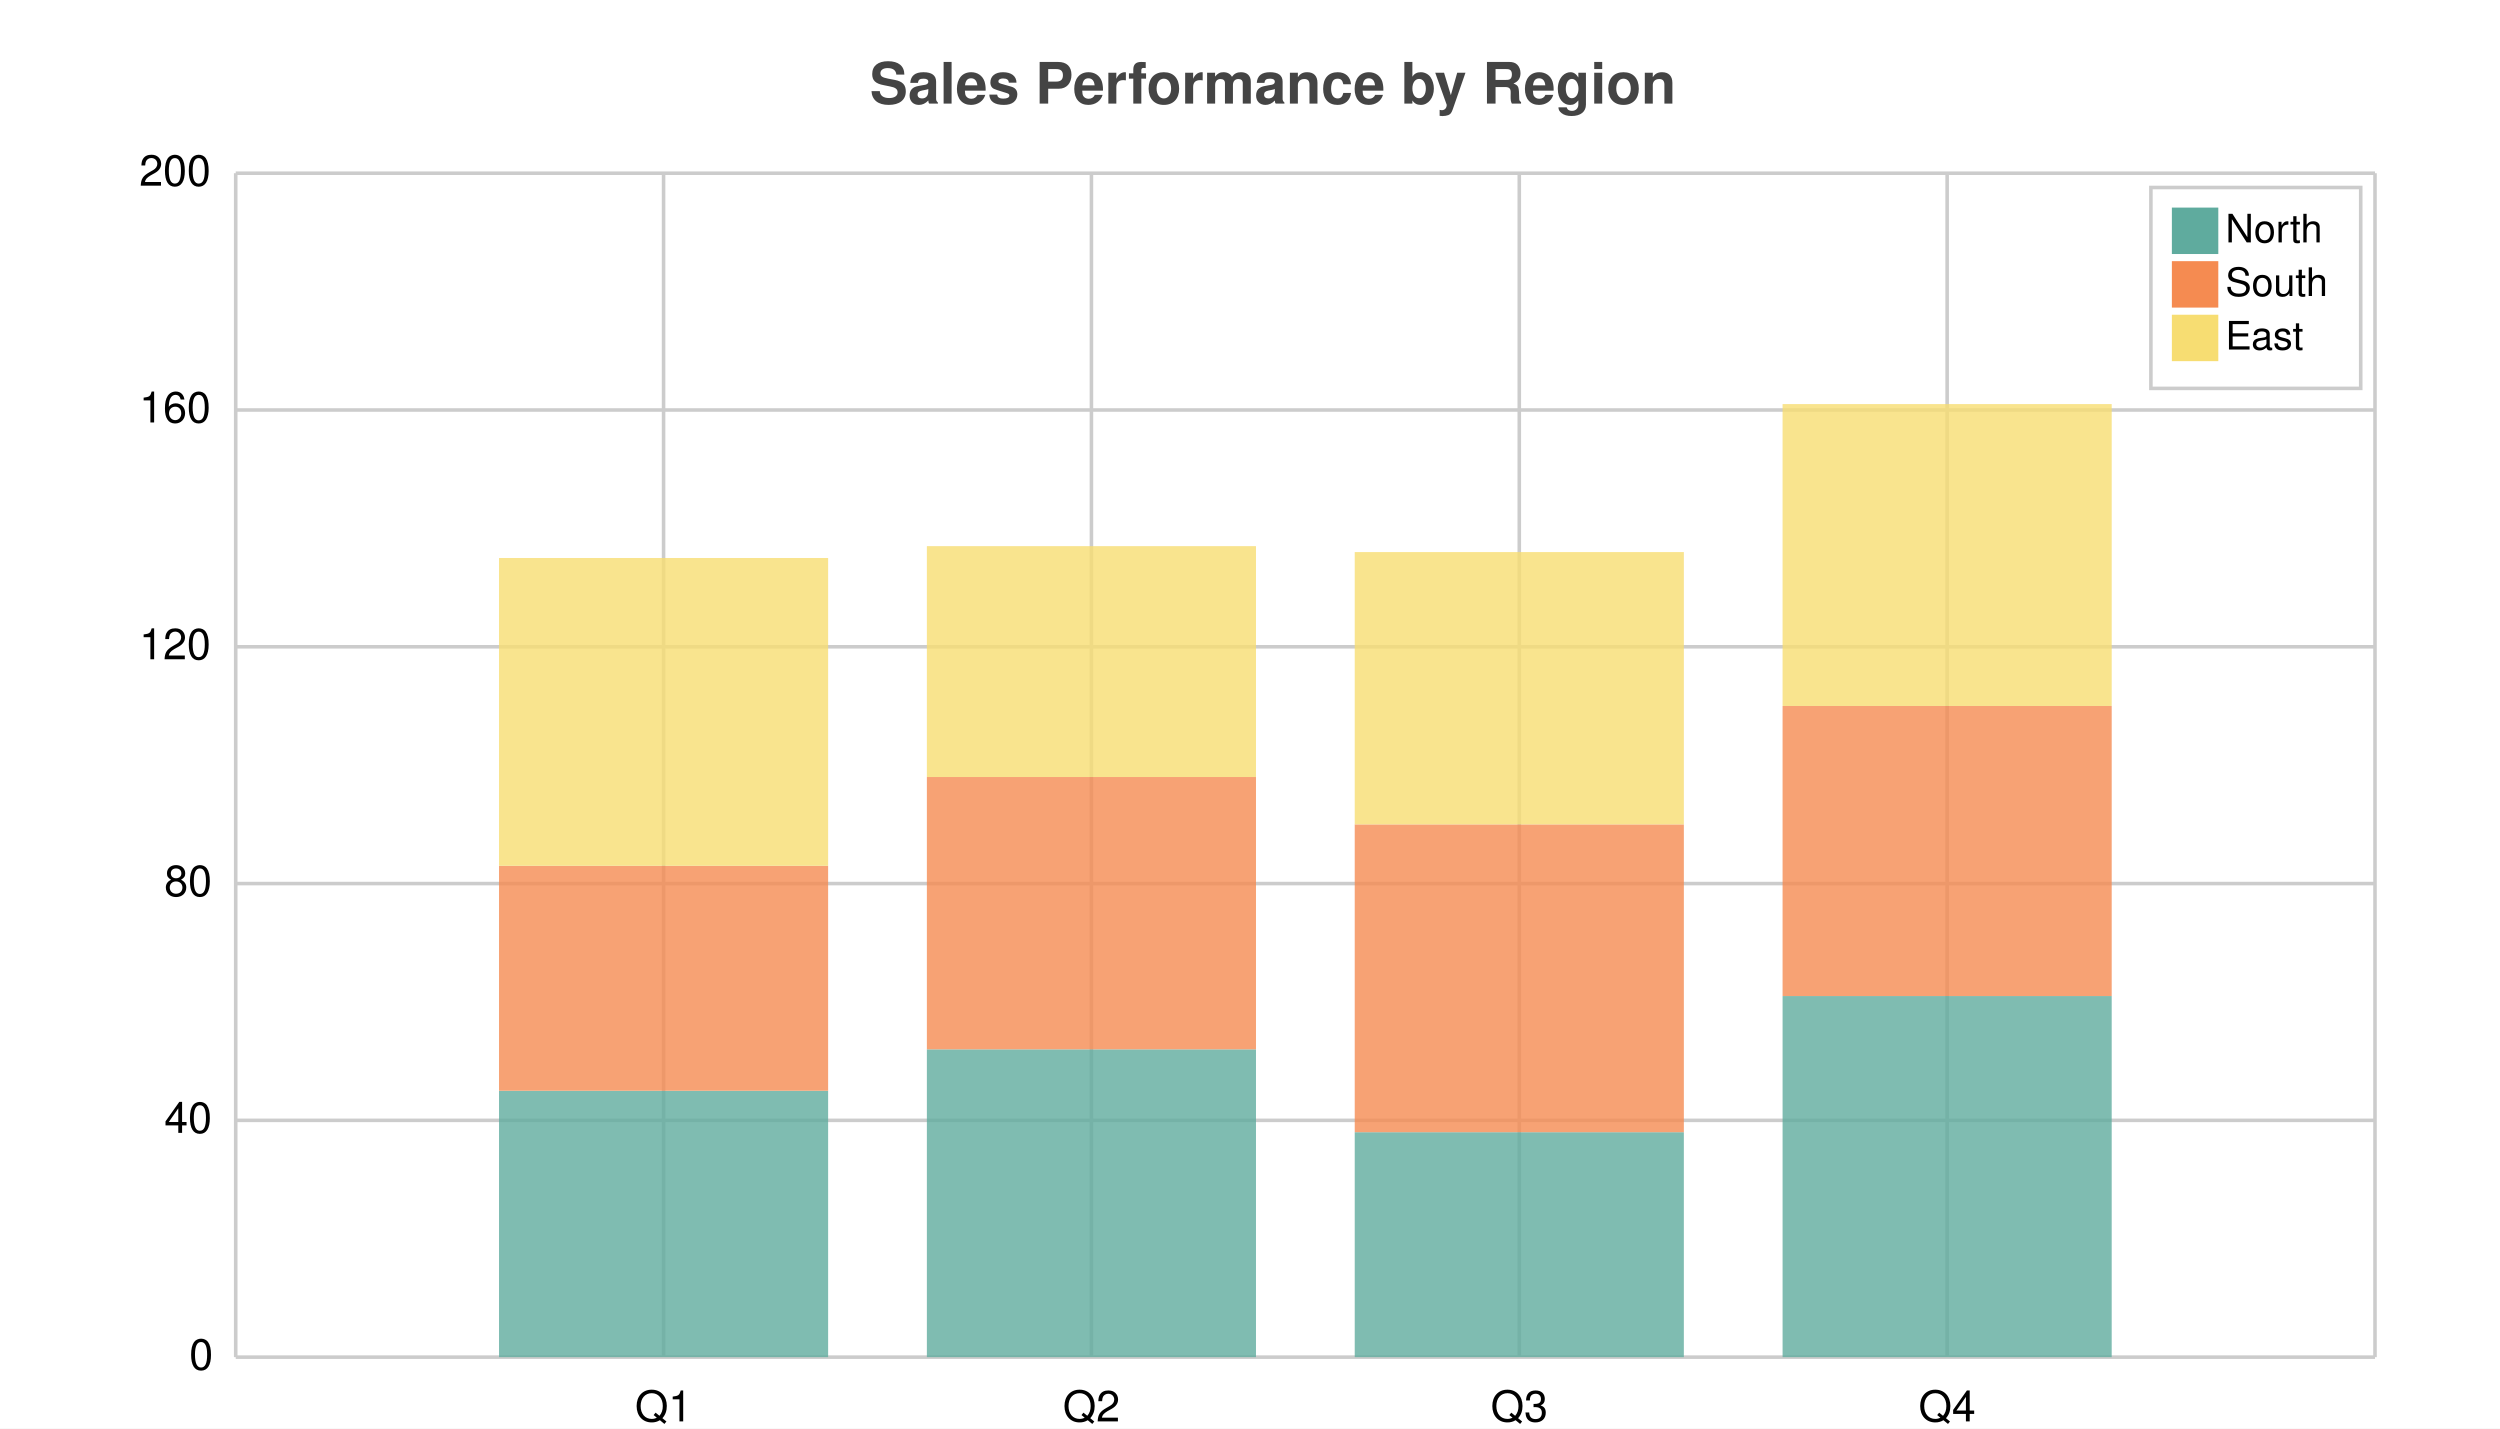
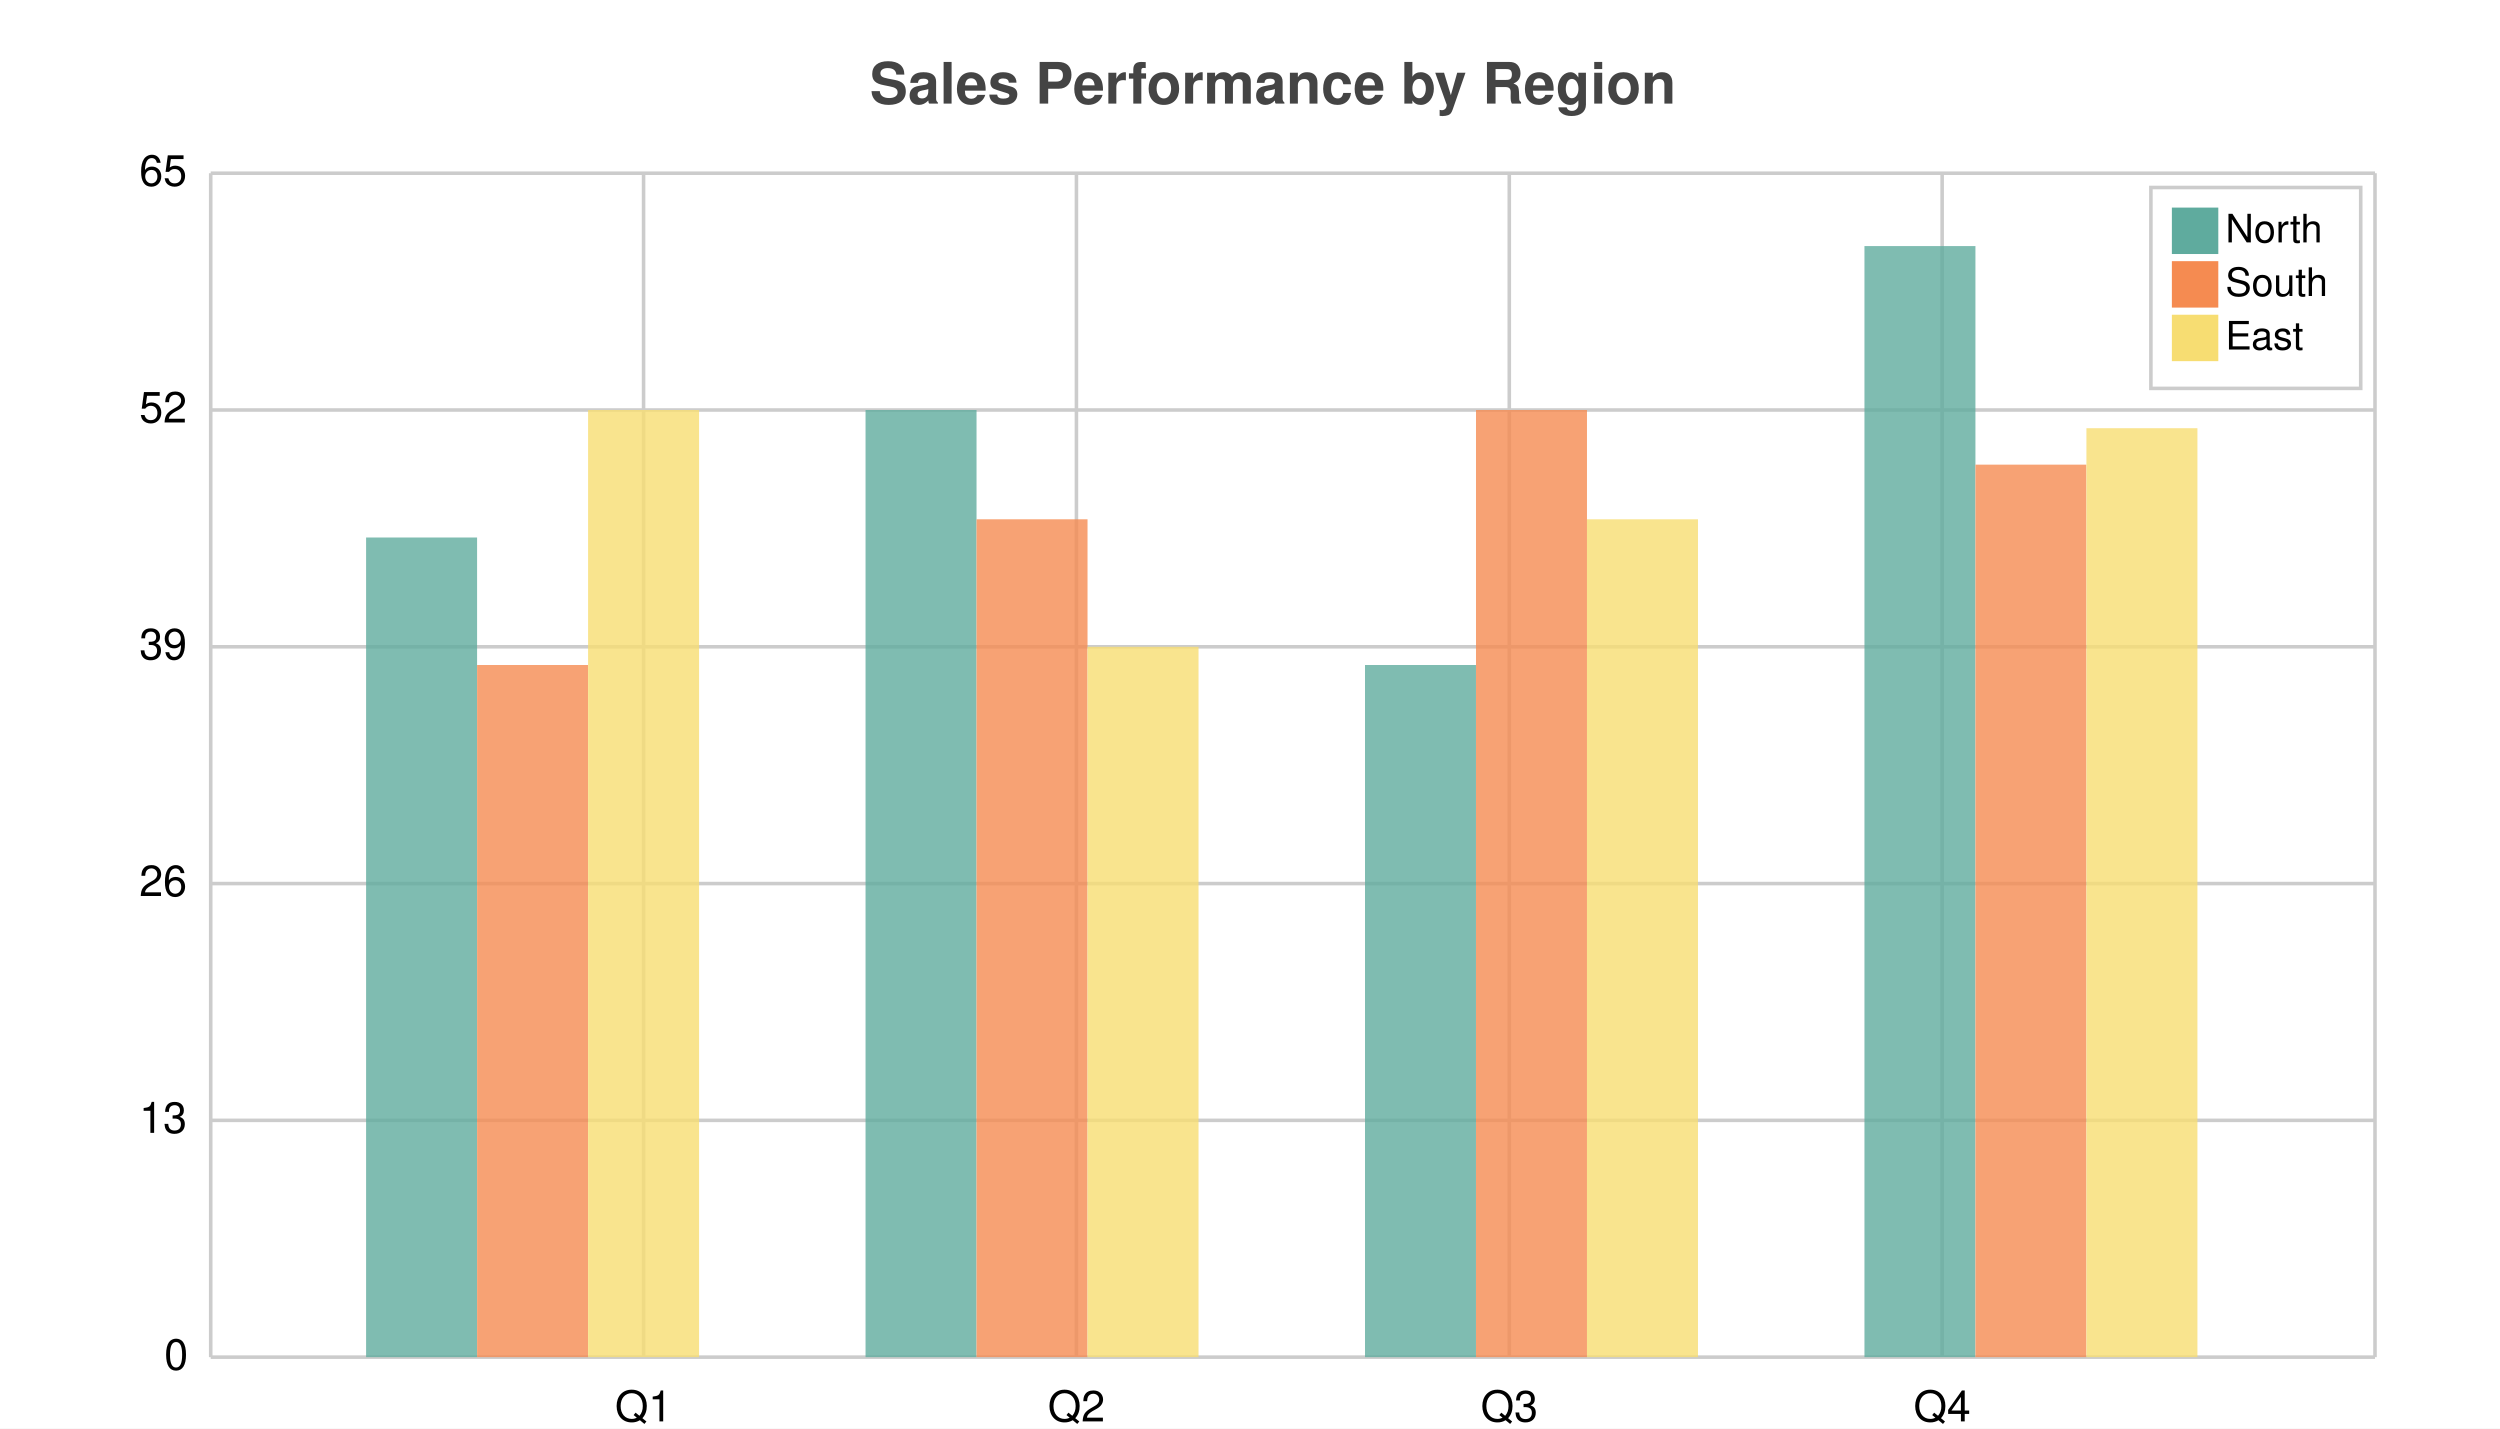
<svg xmlns="http://www.w3.org/2000/svg" width="700" height="400" viewBox="0 0 700 400">
  <path fill="white" d="M0 0 h700 v400 h-700 v-400Z" />
  <text transform="translate(-106.5, 19)" fill="#444444" font-family="Helvetica" font-weight="bold" font-size="16" x="350.0" y="10.0">Sales Performance by Region</text>
  <g>
-     <path stroke="#CCCCCC" stroke-dasharray="None" d="M0 0.0 h599.0 M0 66.3 h599.0 M0 132.6 h599.0 M0 198.9 h599.0 M0 265.2 h599.0 M0 331.5 h599.0" transform="translate(66.0, 48.5)" />
-     <g font-size="12" font-family="Helvetica" transform="translate(60.0, 48.5)">
-       <text x="0" y="0.0" transform="translate(-21, 3.5)">200</text>
-       <text x="0" y="66.3" transform="translate(-21, 3.5)">160</text>
-       <text x="0" y="132.6" transform="translate(-21, 3.5)">120</text>
-       <text x="0" y="198.9" transform="translate(-14, 3.5)">80</text>
-       <text x="0" y="265.2" transform="translate(-14, 3.5)">40</text>
+     <path stroke="#CCCCCC" stroke-dasharray="None" d="M0 0.0 h606.0 M0 66.3 h606.0 M0 132.6 h606.0 M0 198.9 h606.0 M0 265.2 h606.0 M0 331.5 h606.0" transform="translate(59.0, 48.5)" />
+     <g font-size="12" font-family="Helvetica" transform="translate(53.0, 48.5)">
+       <text x="0" y="0.0" transform="translate(-14, 3.5)">65</text>
+       <text x="0" y="66.3" transform="translate(-14, 3.5)">52</text>
+       <text x="0" y="132.6" transform="translate(-14, 3.5)">39</text>
+       <text x="0" y="198.9" transform="translate(-14, 3.5)">26</text>
+       <text x="0" y="265.2" transform="translate(-14, 3.5)">13</text>
      <text x="0" y="331.5" transform="translate(-7, 3.5)">0</text>
    </g>
  </g>
  <g>
-     <path stroke="#CCCCCC" stroke-dasharray="None" d="M0.0 0 v331.5 M119.8 0 v331.5 M239.6 0 v331.5 M359.4 0 v331.5 M479.2 0 v331.5 M599.0 0 v331.5" transform="translate(66.0, 48.5)" />
-     <g font-size="12" font-family="Helvetica" transform="translate(66.0, 66.5)">
+     <path stroke="#CCCCCC" stroke-dasharray="None" d="M0.0 0 v331.5 M121.2 0 v331.5 M242.4 0 v331.5 M363.6 0 v331.5 M484.8 0 v331.5 M606.0 0 v331.5" transform="translate(59.0, 48.5)" />
+     <g font-size="12" font-family="Helvetica" transform="translate(59.0, 66.5)">
      <text x="0.0" y="331.5" transform="translate(-1.5, 0)"> </text>
-       <text x="119.8" y="331.5" transform="translate(-8.0, 0)">Q1</text>
-       <text x="239.6" y="331.5" transform="translate(-8.0, 0)">Q2</text>
-       <text x="359.4" y="331.5" transform="translate(-8.0, 0)">Q3</text>
-       <text x="479.2" y="331.5" transform="translate(-8.0, 0)">Q4</text>
-       <text x="599.0" y="331.5" transform="translate(-1.5, 0)"> </text>
+       <text x="121.2" y="331.5" transform="translate(-8.0, 0)">Q1</text>
+       <text x="242.4" y="331.5" transform="translate(-8.0, 0)">Q2</text>
+       <text x="363.6" y="331.5" transform="translate(-8.0, 0)">Q3</text>
+       <text x="484.8" y="331.5" transform="translate(-8.0, 0)">Q4</text>
+       <text x="606.0" y="331.5" transform="translate(-1.5, 0)"> </text>
    </g>
  </g>
-   <g opacity="0.8" transform="translate(-35.0, -20.0) rotate(180, 350.0, 200.0) scale(-1, 1) translate(-599.0, 0) translate(-46.07692, 0)">
-     <path d="M119.8 0.0 h92.154 v74.588 h-92.154 v-74.588Z M239.6 0.0 h92.154 v86.19 h-92.154 v-86.19Z M359.4 0.0 h92.154 v62.985 h-92.154 v-62.985Z M479.2 0.0 h92.154 v101.108 h-92.154 v-101.108Z" fill="#5fab9e" />
-     <path d="M119.8 74.588 h92.154 v62.985 h-92.154 v-62.985Z M239.6 86.19 h92.154 v76.245 h-92.154 v-76.245Z M359.4 62.985 h92.154 v86.19 h-92.154 v-86.19Z M479.2 101.108 h92.154 v81.218 h-92.154 v-81.218Z" fill="#f58b51" />
-     <path d="M119.8 137.572 h92.154 v86.19 h-92.154 v-86.19Z M239.6 162.435 h92.154 v64.642 h-92.154 v-64.642Z M359.4 149.175 h92.154 v76.245 h-92.154 v-76.245Z M479.2 182.325 h92.154 v84.532 h-92.154 v-84.532Z" fill="#f7dd72" />
+   <g opacity="0.8" transform="translate(-35.0, -20.0) rotate(180, 350.0, 200.0) scale(-1, 1) translate(-606.0, 0) translate(-46.61538, 0)">
+     <path d="M90.123 0 h31.077 v229.5 h-31.077 v-229.5Z M229.969 0 h31.077 v265.2 h-31.077 v-265.2Z M369.815 0 h31.077 v193.8 h-31.077 v-193.8Z M509.662 0 h31.077 v311.1 h-31.077 v-311.1Z" fill="#5fab9e" />
+     <path d="M121.2 0 h31.077 v193.8 h-31.077 v-193.8Z M261.046 0 h31.077 v234.6 h-31.077 v-234.6Z M400.892 0 h31.077 v265.2 h-31.077 v-265.2Z M540.738 0 h31.077 v249.9 h-31.077 v-249.9Z" fill="#f58b51" />
+     <path d="M152.277 0 h31.077 v265.2 h-31.077 v-265.2Z M292.123 0 h31.077 v198.9 h-31.077 v-198.9Z M431.969 0 h31.077 v234.6 h-31.077 v-234.6Z M571.815 0 h31.077 v260.1 h-31.077 v-260.1Z" fill="#f7dd72" />
  </g>
  <g>
    <rect transform="translate(-5.875, -5.625)" x="608.125" y="58.125" width="58.75" height="56.25" fill="#ffffff" stroke="#CCCCCC" />
    <g transform="translate(0, 13)">
      <rect y="45.125" x="608.125" width="13" height="13" fill="#5fab9e" />
      <text y="54.875" x="623.125" font-size="11" font-family="Helvetica">North</text>
    </g>
    <g transform="translate(0, 15)">
      <rect y="58.125" x="608.125" width="13" height="13" fill="#f58b51" />
      <text y="67.875" x="623.125" font-size="11" font-family="Helvetica">South</text>
    </g>
    <g transform="translate(0, 17)">
      <rect y="71.125" x="608.125" width="13" height="13" fill="#f7dd72" />
      <text y="80.875" x="623.125" font-size="11" font-family="Helvetica">East</text>
    </g>
  </g>
</svg>
